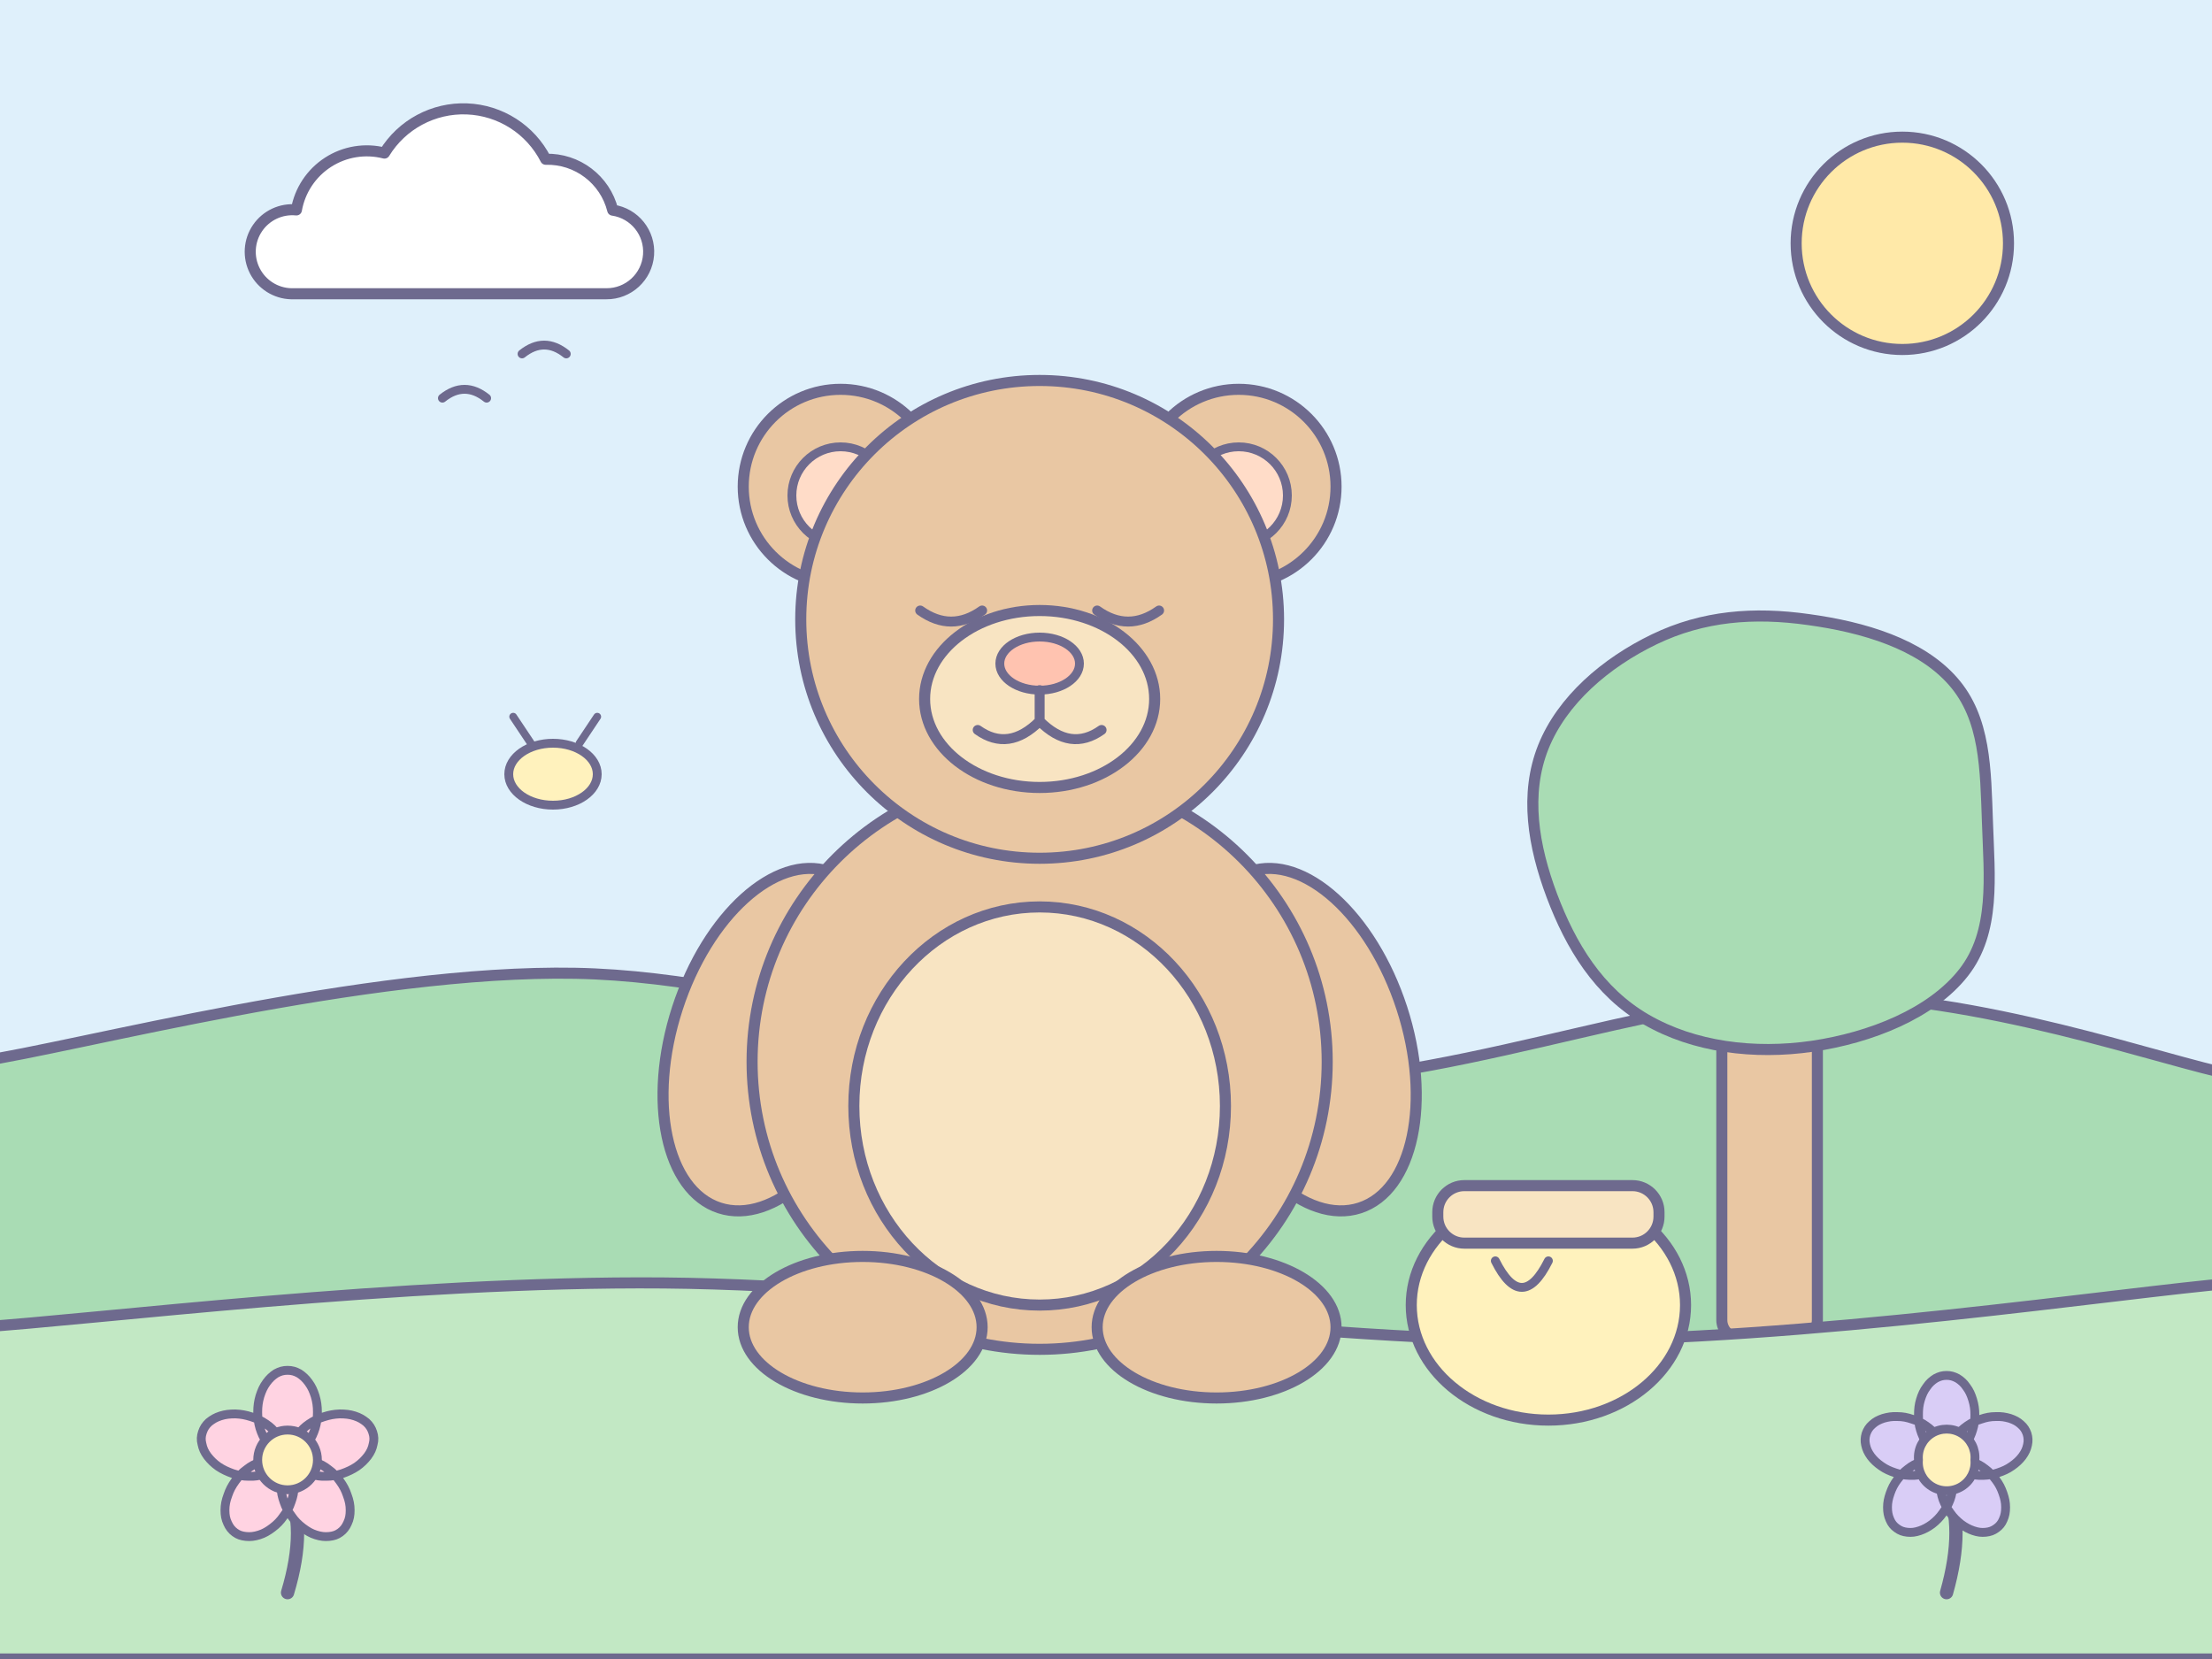
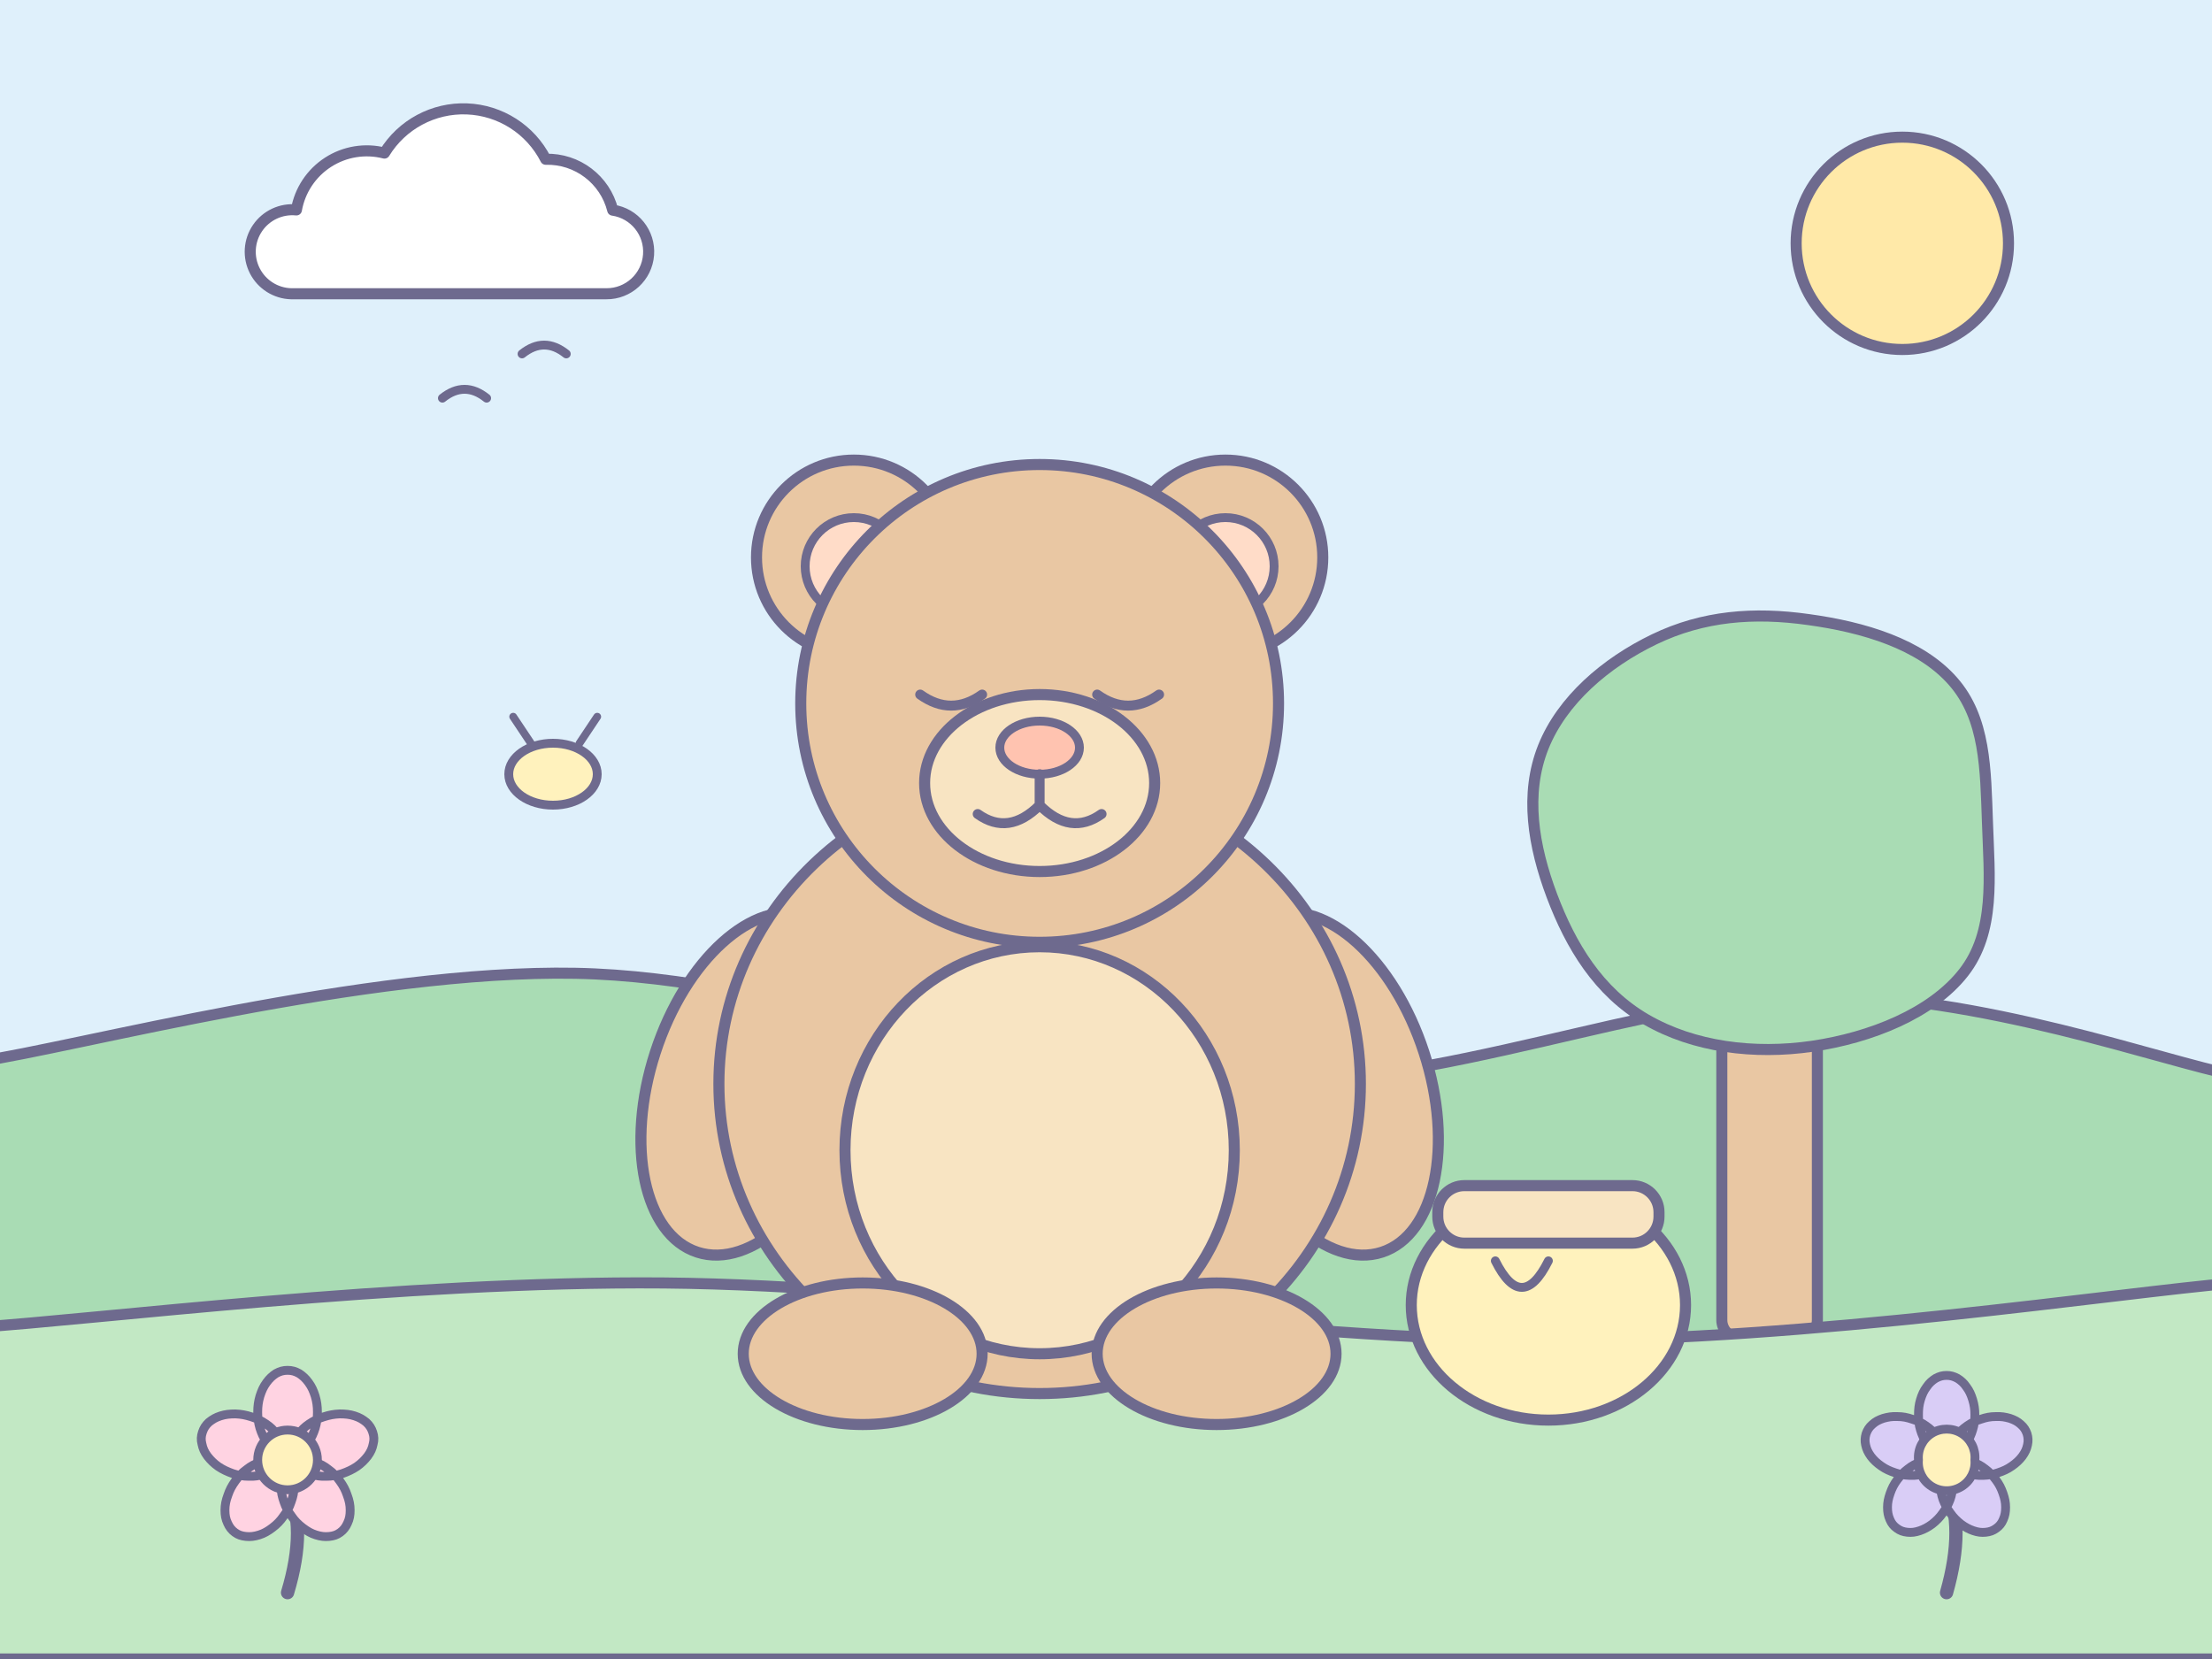
<svg xmlns="http://www.w3.org/2000/svg" viewBox="0 0 1000 750" width="1000" height="750">
  <rect width="1000" height="750" fill="#ffffff" />
  <g stroke="#6e6a8e" stroke-linejoin="round" stroke-linecap="round">
    <path data-region="sky" data-name="Sky" d="M-6 -6h1012v762h-1012z" fill="#dff0fb" stroke-width="5" />
    <path data-region="sun" data-name="Sun" d="M812 110a48 48 0 1 0 96 0a48 48 0 1 0 -96 0z" fill="#ffe9a8" stroke-width="5" />
    <path data-region="cloud_a" data-name="Cloud" d="M131.6 132.8A19 19 0 1 1 134 94.9A32.3 32.3 0 0 1 173.8 69.2A41.8 41.8 0 0 1 246.7 72A30.4 30.4 0 0 1 277 95A19 19 0 0 1 274.1 132.8z" fill="#ffffff" stroke-width="5" />
    <path data-region="hill" data-name="Hill" d="M-10 480C35 473.3 165 438.3 260 440C355 441.7 466.7 488.3 560 490C653.3 491.7 745 450.7 820 450C895 449.3 978.3 480 1010 486L1010 486V750H-10V480L-10 480z" fill="#a9dcb4" stroke-width="5" />
    <path data-region="tree_trunk" data-name="Tree trunk" d="M786.4 420H813.6A8 8 0 0 1 821.6 428V596.8A8 8 0 0 1 813.6 604.8H786.4A8 8 0 0 1 778.4 596.8V428A8 8 0 0 1 786.4 420z" fill="#e9c7a3" stroke-width="5" />
    <path data-region="tree_crown" data-name="Tree leaves" d="M898.5 372C899.3 396.2 902.2 421.2 887.7 439.7C873.2 458.2 845.7 469.1 819.3 473C793 476.8 765.8 473.4 744.2 460.9C722.6 448.4 710.1 427.5 701.6 405C693.1 382.4 689.2 359 697.7 337.7C706.2 316.5 725.9 299.6 747.9 289C769.9 278.4 792.9 276.6 817.6 280.1C842.4 283.5 868.1 291.1 882.9 308C897.7 324.8 897.6 347.8 898.5 372z" fill="#a9dcb4" stroke-width="5" />
    <path data-region="grass" data-name="Grass" d="M-10 600C41.7 596.7 181.7 579 300 580C418.3 581 581.7 606 700 606C818.3 606 958.3 584.3 1010 580L1010 580V750H-10V600L-10 600z" fill="#c2e8c4" stroke-width="5" />
-     <path data-region="ear_left" data-name="Ear" d="M336 220a44 44 0 1 0 88 0a44 44 0 1 0 -88 0z" fill="#e9c7a3" stroke-width="5" />
-     <path data-region="ear_right" data-name="Ear" d="M516 220a44 44 0 1 0 88 0a44 44 0 1 0 -88 0z" fill="#e9c7a3" stroke-width="5" />
-     <path data-region="ear_left_inner" data-name="Inner ear" d="M358 224a22 22 0 1 0 44 0a22 22 0 1 0 -44 0z" fill="#ffdcc8" stroke-width="4" />
-     <path data-region="ear_right_inner" data-name="Inner ear" d="M538 224a22 22 0 1 0 44 0a22 22 0 1 0 -44 0z" fill="#ffdcc8" stroke-width="4" />
-     <path data-region="bear_arm_left" data-name="Arm" d="M304 470a46 80 0 1 0 92 0a46 80 0 1 0 -92 0z" fill="#e9c7a3" stroke-width="5" transform="rotate(18 350 470)" />
-     <path data-region="bear_arm_right" data-name="Arm" d="M544 470a46 80 0 1 0 92 0a46 80 0 1 0 -92 0z" fill="#e9c7a3" stroke-width="5" transform="rotate(-18 590 470)" />
-     <path data-region="bear_body" data-name="Body" d="M340 480a130 130 0 1 0 260 0a130 130 0 1 0 -260 0z" fill="#e9c7a3" stroke-width="5" />
-     <path data-region="bear_belly" data-name="Belly" d="M386 500a84 90 0 1 0 168 0a84 90 0 1 0 -168 0z" fill="#f8e4c2" stroke-width="5" />
-     <path data-region="bear_foot_left" data-name="Foot" d="M336 600a54 32 0 1 0 108 0a54 32 0 1 0 -108 0z" fill="#e9c7a3" stroke-width="5" />
-     <path data-region="bear_foot_right" data-name="Foot" d="M496 600a54 32 0 1 0 108 0a54 32 0 1 0 -108 0z" fill="#e9c7a3" stroke-width="5" />
-     <path data-region="bear_head" data-name="Head" d="M362 280a108 108 0 1 0 216 0a108 108 0 1 0 -216 0z" fill="#e9c7a3" stroke-width="5" />
-     <path data-region="bear_snout" data-name="Snout" d="M418 316a52 40 0 1 0 104 0a52 40 0 1 0 -104 0z" fill="#f8e4c2" stroke-width="5" />
-     <path data-region="bear_nose" data-name="Nose" d="M452 300a18 12 0 1 0 36 0a18 12 0 1 0 -36 0z" fill="#ffc3b0" stroke-width="4" />
-     <path d="M416 276q14 10 28 0M496 276q14 10 28 0M470 312v14q-14 14-28 4M470 326q14 14 28 4" fill="none" stroke-width="4.5" />
+     <path data-region="ear_left" data-name="Ear" d="M342 252a44 44 0 1 0 88 0a44 44 0 1 0 -88 0z" fill="#e9c7a3" stroke-width="5" />
+     <path data-region="ear_right" data-name="Ear" d="M510 252a44 44 0 1 0 88 0a44 44 0 1 0 -88 0z" fill="#e9c7a3" stroke-width="5" />
+     <path data-region="ear_left_inner" data-name="Inner ear" d="M364 256a22 22 0 1 0 44 0a22 22 0 1 0 -44 0z" fill="#ffdcc8" stroke-width="4" />
+     <path data-region="ear_right_inner" data-name="Inner ear" d="M532 256a22 22 0 1 0 44 0a22 22 0 1 0 -44 0z" fill="#ffdcc8" stroke-width="4" />
+     <path data-region="bear_arm_left" data-name="Arm" d="M294 490a46 80 0 1 0 92 0a46 80 0 1 0 -92 0z" fill="#e9c7a3" stroke-width="5" transform="rotate(18 340 490)" />
+     <path data-region="bear_arm_right" data-name="Arm" d="M554 490a46 80 0 1 0 92 0a46 80 0 1 0 -92 0z" fill="#e9c7a3" stroke-width="5" transform="rotate(-18 600 490)" />
+     <path data-region="bear_body" data-name="Body" d="M325 490a145 140 0 1 0 290 0a145 140 0 1 0 -290 0z" fill="#e9c7a3" stroke-width="5" />
+     <path data-region="bear_belly" data-name="Belly" d="M382 520a88 92 0 1 0 176 0a88 92 0 1 0 -176 0z" fill="#f8e4c2" stroke-width="5" />
+     <path data-region="bear_foot_left" data-name="Foot" d="M336 612a54 32 0 1 0 108 0a54 32 0 1 0 -108 0z" fill="#e9c7a3" stroke-width="5" />
+     <path data-region="bear_foot_right" data-name="Foot" d="M496 612a54 32 0 1 0 108 0a54 32 0 1 0 -108 0z" fill="#e9c7a3" stroke-width="5" />
+     <path data-region="bear_head" data-name="Head" d="M362 318a108 108 0 1 0 216 0a108 108 0 1 0 -216 0z" fill="#e9c7a3" stroke-width="5" />
+     <path data-region="bear_snout" data-name="Snout" d="M418 354a52 40 0 1 0 104 0a52 40 0 1 0 -104 0z" fill="#f8e4c2" stroke-width="5" />
+     <path data-region="bear_nose" data-name="Nose" d="M452 338a18 12 0 1 0 36 0a18 12 0 1 0 -36 0z" fill="#ffc3b0" stroke-width="4" />
+     <path d="M416 314q14 10 28 0M496 314q14 10 28 0M470 350v14q-14 14-28 4M470 364q14 14 28 4" fill="none" stroke-width="4.5" />
    <path data-region="honey_pot" data-name="Honey pot" d="M638 590a62 52 0 1 0 124 0a62 52 0 1 0 -124 0z" fill="#fff2bd" stroke-width="5" />
    <path data-region="honey_rim" data-name="Honey rim" d="M662 536H738A12 12 0 0 1 750 548V550A12 12 0 0 1 738 562H662A12 12 0 0 1 650 550V548A12 12 0 0 1 662 536z" fill="#f8e4c2" stroke-width="5" />
    <path d="M676 570q12 24 24 0" fill="none" stroke-width="4" />
    <path d="M200 180q10-8 20 0M236 160q10-8 20 0" fill="none" stroke-width="4" />
    <path data-region="bee" data-name="Bee" d="M230 350a20 14 0 1 0 40 0a20 14 0 1 0 -40 0z" fill="#fff2bd" stroke-width="4" />
    <path d="M240 336l-8-12M262 336l8-12" fill="none" stroke-width="3.5" />
    <path d="M130 672.6Q139 690 130 720" fill="none" stroke-width="6" />
    <path data-region="flower_a_petals" data-name="Flower petals" d="M130 619.5C131.9 619.5 133.4 619.9 135.2 620.9C136.9 622 138.2 623.2 139.5 625C140.9 626.9 141.7 628.7 142.5 631.2C143.2 633.6 143.5 635.7 143.5 638.4C143.5 641.1 143.2 643.2 142.5 645.6C141.7 648.1 140.9 649.9 139.5 651.8C138.2 653.6 136.9 654.8 135.2 655.9C133.4 656.9 131.9 657.3 130 657.3C128.1 657.3 126.6 656.9 124.8 655.9C123.1 654.8 121.8 653.6 120.5 651.8C119.1 649.9 118.3 648.1 117.5 645.6C116.8 643.2 116.5 641.1 116.5 638.4C116.5 635.7 116.8 633.6 117.5 631.2C118.3 628.7 119.1 626.9 120.5 625C121.8 623.2 123.1 622 124.8 620.9C126.6 619.9 128.1 619.5 130 619.5zM168.5 647.5C169.1 649.3 169.2 650.9 168.7 652.8C168.3 654.8 167.6 656.4 166.2 658.3C164.8 660.1 163.4 661.5 161.3 663C159.2 664.4 157.2 665.3 154.7 666.2C152.2 667 150.1 667.4 147.5 667.4C145 667.5 143 667.2 140.8 666.5C138.6 665.8 137 665 135.5 663.6C134 662.3 133.2 661 132.6 659.2C132 657.4 131.9 655.8 132.3 653.8C132.8 651.8 133.5 650.2 134.9 648.4C136.3 646.5 137.7 645.1 139.8 643.7C141.9 642.3 143.8 641.3 146.4 640.5C148.9 639.7 151 639.3 153.6 639.2C156.1 639.2 158.1 639.4 160.3 640.1C162.5 640.8 164 641.7 165.6 643C167.1 644.4 167.9 645.7 168.5 647.5zM153.8 692.8C152.3 693.9 150.8 694.4 148.8 694.6C146.8 694.8 145 694.6 142.8 693.9C140.6 693.2 138.9 692.2 136.9 690.7C134.8 689.1 133.3 687.6 131.8 685.4C130.2 683.3 129.2 681.4 128.4 679C127.5 676.5 127.1 674.6 127.1 672.3C127.1 670 127.4 668.2 128.3 666.4C129.1 664.5 130.1 663.3 131.6 662.2C133.1 661.1 134.6 660.5 136.6 660.3C138.6 660.1 140.4 660.3 142.6 661.1C144.7 661.8 146.5 662.7 148.5 664.3C150.6 665.8 152.1 667.4 153.6 669.5C155.2 671.7 156.2 673.6 157 676C157.9 678.4 158.3 680.4 158.3 682.7C158.3 685 158 686.7 157.1 688.6C156.3 690.4 155.3 691.7 153.8 692.8zM106.2 692.8C104.7 691.7 103.7 690.4 102.9 688.6C102 686.7 101.7 685 101.7 682.7C101.7 680.4 102.1 678.4 103 676C103.8 673.6 104.8 671.7 106.4 669.5C107.9 667.4 109.4 665.8 111.5 664.3C113.5 662.7 115.3 661.8 117.4 661.1C119.6 660.3 121.4 660.1 123.4 660.3C125.4 660.5 126.9 661.1 128.4 662.2C129.9 663.3 130.9 664.5 131.7 666.4C132.6 668.2 132.9 670 132.9 672.3C132.9 674.6 132.5 676.5 131.6 679C130.8 681.4 129.8 683.3 128.2 685.4C126.7 687.6 125.2 689.1 123.1 690.7C121.1 692.2 119.4 693.2 117.2 693.9C115 694.6 113.2 694.8 111.2 694.6C109.2 694.4 107.7 693.9 106.2 692.8zM91.5 647.5C92.1 645.7 92.9 644.4 94.4 643C96 641.7 97.5 640.8 99.7 640.1C101.9 639.4 103.9 639.2 106.4 639.2C109 639.3 111.1 639.7 113.6 640.5C116.2 641.3 118.1 642.3 120.2 643.7C122.3 645.1 123.7 646.5 125.1 648.4C126.5 650.2 127.2 651.8 127.7 653.8C128.1 655.8 128 657.4 127.4 659.2C126.8 661 126 662.3 124.5 663.6C123 665 121.4 665.8 119.2 666.5C117 667.2 115 667.5 112.5 667.4C109.9 667.4 107.8 667 105.3 666.2C102.8 665.3 100.8 664.4 98.7 663C96.6 661.5 95.2 660.1 93.8 658.3C92.4 656.4 91.7 654.8 91.3 652.8C90.8 650.9 90.9 649.3 91.5 647.5z" fill="#ffd3e2" stroke-width="4" />
    <path data-region="flower_a_center" data-name="Flower center" d="M116.5 660a13.5 13.5 0 1 0 27 0a13.5 13.5 0 1 0 -27 0z" fill="#fff2bd" stroke-width="4" />
    <path d="M880 671.9Q888.5 690 880 720" fill="none" stroke-width="6" />
    <path data-region="flower_b_petals" data-name="Flower petals" d="M880 621.8C881.8 621.8 883.2 622.2 884.9 623.1C886.5 624.1 887.8 625.2 889 627C890.3 628.7 891.1 630.5 891.8 632.8C892.5 635.1 892.8 637.1 892.8 639.6C892.8 642.1 892.5 644.1 891.8 646.4C891.1 648.7 890.3 650.5 889 652.2C887.8 654 886.5 655.1 884.9 656.1C883.2 657 881.8 657.5 880 657.5C878.2 657.5 876.8 657 875.1 656.1C873.5 655.1 872.2 654 871 652.2C869.7 650.5 868.9 648.7 868.2 646.4C867.5 644.1 867.3 642.1 867.3 639.6C867.3 637.1 867.5 635.1 868.2 632.8C868.9 630.5 869.7 628.7 871 627C872.2 625.2 873.5 624.1 875.1 623.1C876.8 622.2 878.2 621.8 880 621.8zM916.4 648.2C916.9 649.9 917 651.4 916.6 653.2C916.2 655.1 915.5 656.6 914.2 658.4C912.9 660.1 911.5 661.4 909.5 662.8C907.5 664.2 905.7 665 903.3 665.8C901 666.6 899 666.9 896.5 667C894.1 667.1 892.3 666.8 890.2 666.2C888.1 665.5 886.6 664.7 885.2 663.4C883.8 662.2 883 660.9 882.4 659.2C881.9 657.5 881.8 656 882.2 654.2C882.6 652.3 883.3 650.8 884.6 649C885.9 647.3 887.3 646 889.3 644.6C891.3 643.2 893.1 642.3 895.5 641.6C897.8 640.8 899.8 640.4 902.3 640.4C904.7 640.3 906.5 640.6 908.6 641.2C910.7 641.9 912.2 642.7 913.6 644C915 645.2 915.8 646.5 916.4 648.2zM902.5 690.9C901 692 899.6 692.5 897.7 692.7C895.8 692.9 894.2 692.7 892.1 692C890.1 691.3 888.4 690.4 886.5 689C884.6 687.5 883.1 686 881.7 684C880.2 682 879.3 680.2 878.4 677.9C877.6 675.6 877.3 673.8 877.3 671.6C877.3 669.4 877.6 667.8 878.4 666C879.1 664.3 880.1 663.1 881.5 662.1C882.9 661 884.3 660.5 886.2 660.3C888.1 660.1 889.8 660.3 891.9 661C893.9 661.7 895.6 662.6 897.5 664.1C899.4 665.5 900.8 667 902.3 669C903.8 671 904.7 672.8 905.5 675.1C906.3 677.4 906.7 679.2 906.7 681.4C906.7 683.6 906.4 685.2 905.6 687C904.9 688.7 903.9 689.9 902.5 690.9zM857.5 690.9C856.1 689.9 855.1 688.7 854.4 687C853.6 685.2 853.3 683.6 853.3 681.4C853.3 679.2 853.7 677.4 854.5 675.1C855.3 672.8 856.2 671 857.7 669C859.2 667 860.6 665.5 862.5 664.1C864.4 662.6 866.1 661.7 868.1 661C870.2 660.3 871.9 660.1 873.8 660.3C875.7 660.5 877.1 661 878.5 662.1C879.9 663.1 880.9 664.3 881.6 666C882.4 667.8 882.7 669.4 882.7 671.6C882.7 673.8 882.4 675.6 881.6 677.9C880.7 680.2 879.8 682 878.3 684C876.9 686 875.4 687.5 873.5 689C871.6 690.4 869.9 691.3 867.9 692C865.8 692.7 864.2 692.9 862.3 692.7C860.4 692.5 859 692 857.5 690.9zM843.6 648.2C844.2 646.5 845 645.2 846.4 644C847.8 642.7 849.3 641.9 851.4 641.2C853.5 640.6 855.3 640.3 857.7 640.4C860.2 640.4 862.2 640.8 864.5 641.6C866.9 642.3 868.7 643.2 870.7 644.6C872.7 646 874.1 647.3 875.4 649C876.7 650.8 877.4 652.3 877.8 654.2C878.2 656 878.1 657.5 877.6 659.2C877 660.9 876.2 662.2 874.8 663.4C873.4 664.7 871.9 665.5 869.8 666.2C867.7 666.8 865.9 667.1 863.5 667C861 666.9 859 666.6 856.7 665.8C854.3 665 852.5 664.2 850.5 662.8C848.5 661.4 847.1 660.1 845.8 658.4C844.5 656.6 843.8 655.1 843.4 653.2C843 651.4 843.1 649.9 843.6 648.2z" fill="#d9cdf6" stroke-width="4" />
    <path data-region="flower_b_center" data-name="Flower center" d="M867.3 660a12.8 12.8 0 1 0 25.5 0a12.8 12.8 0 1 0 -25.5 0z" fill="#fff2bd" stroke-width="4" />
  </g>
</svg>
